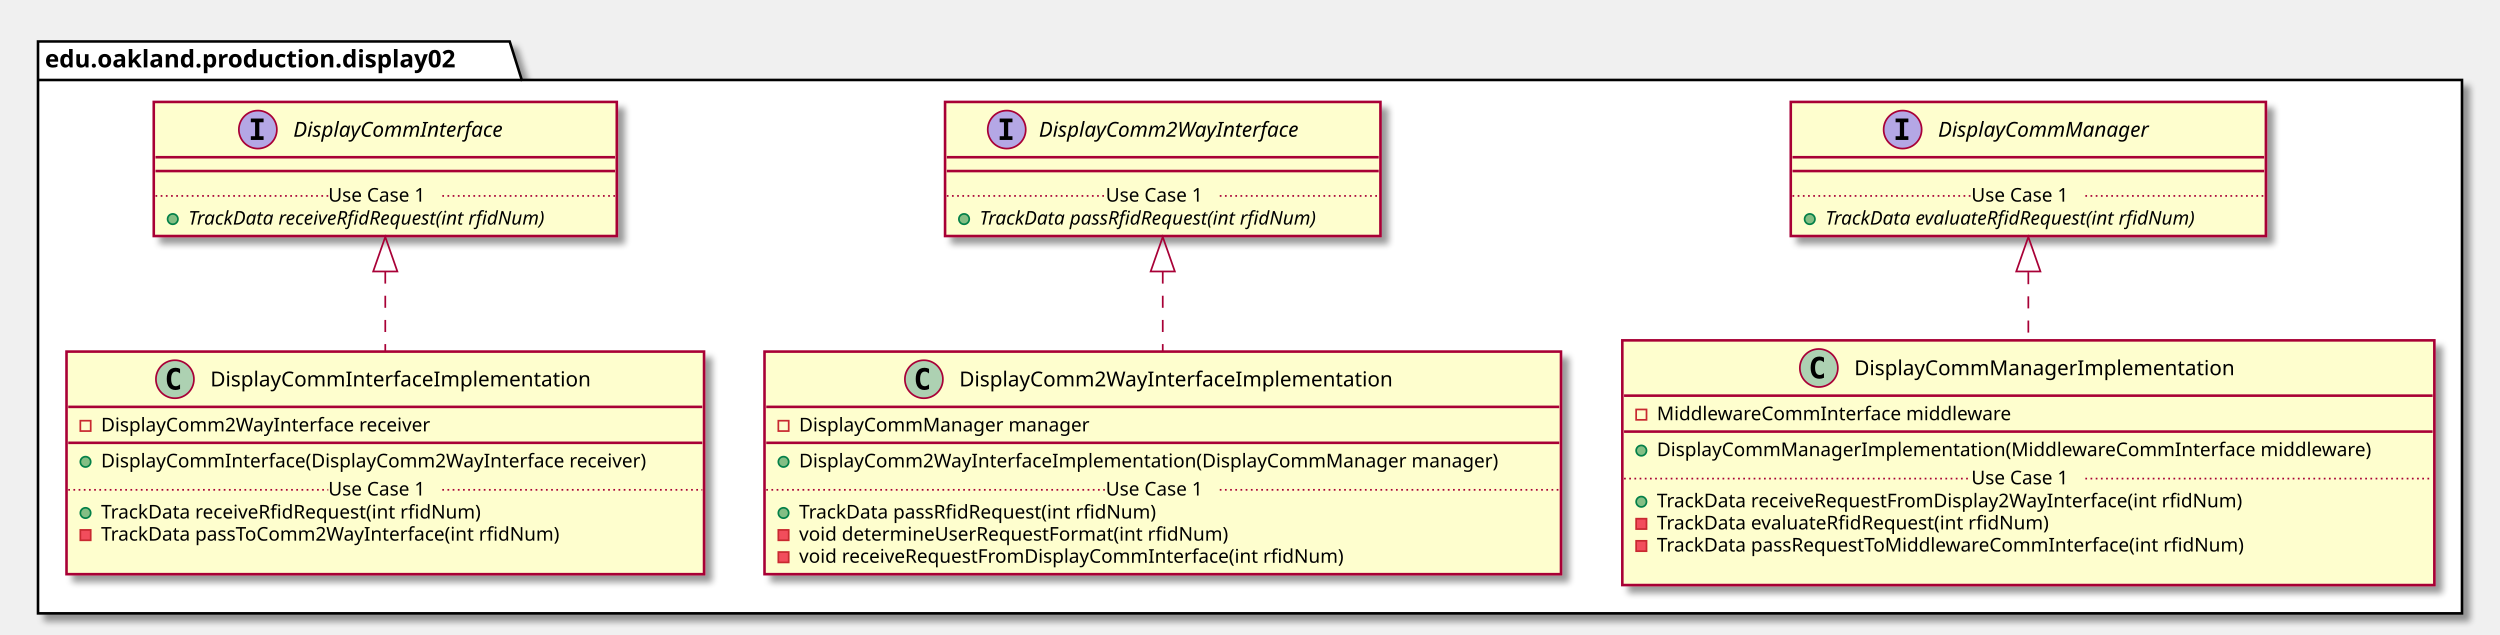
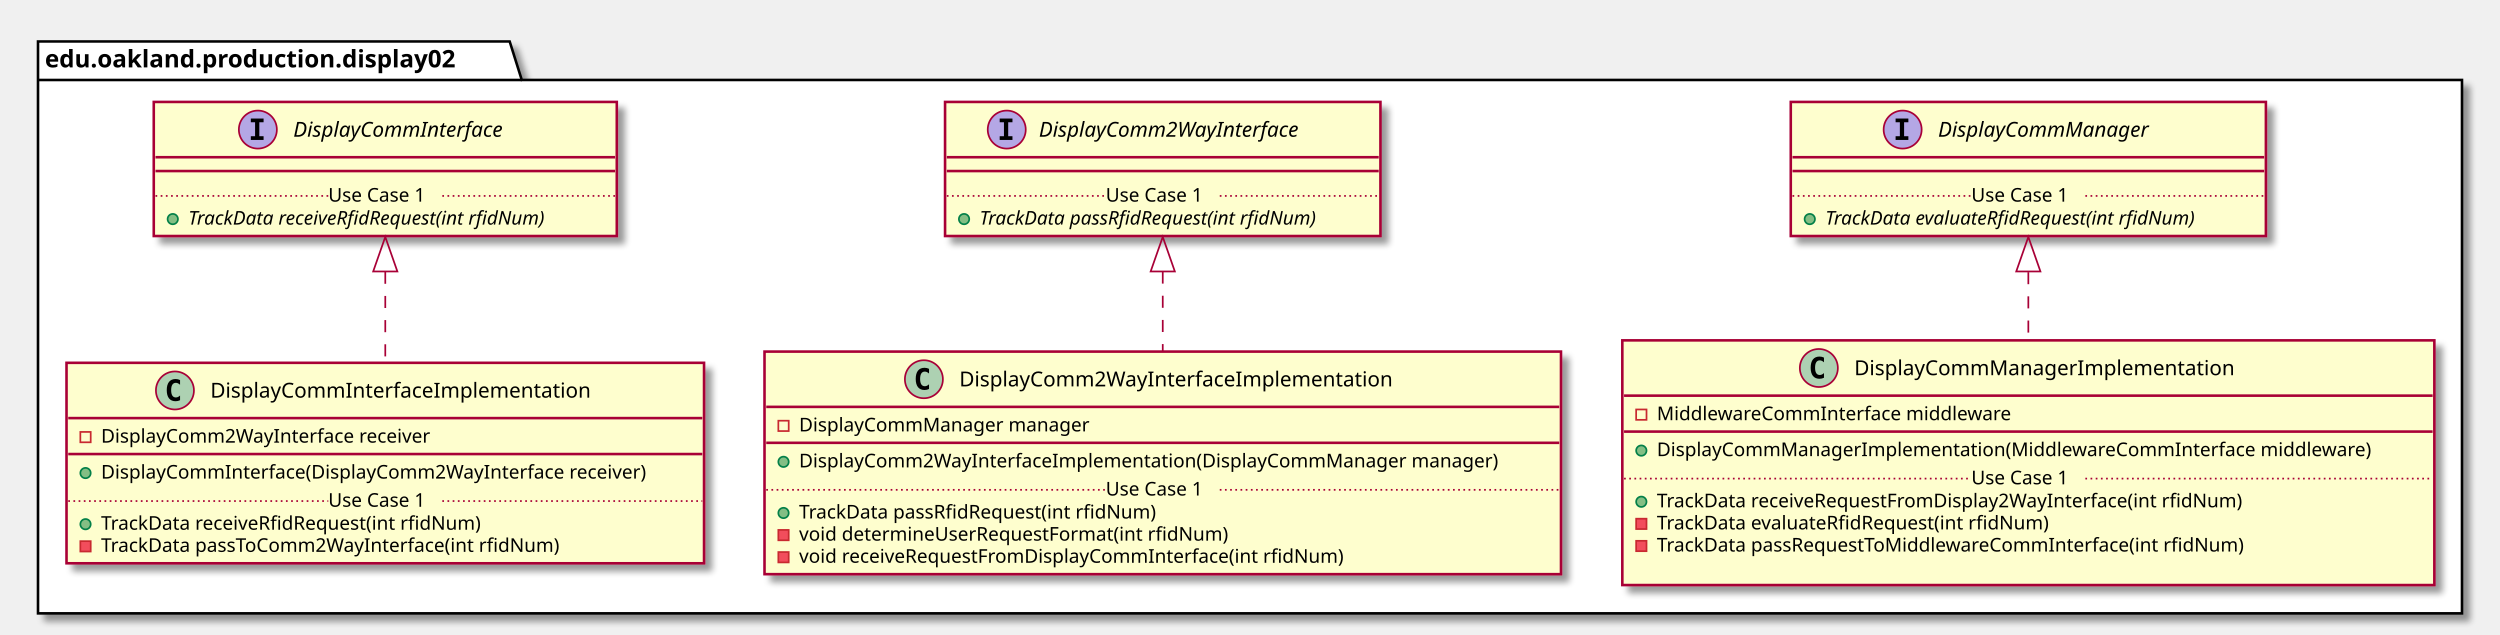
<svg xmlns="http://www.w3.org/2000/svg" contentScriptType="application/ecmascript" contentStyleType="text/css" height="367px" preserveAspectRatio="none" style="width:1447px;height:367px;" version="1.1" viewBox="0 0 1447 367" width="1447px" zoomAndPan="magnify">
  <defs>
-     <filter height="300%" id="f1b7a1gmkqfoaf" width="300%" x="-1" y="-1">
+     <filter height="300%" id="f1o0oldsnc6zec" width="300%" x="-1" y="-1">
      <feGaussianBlur result="blurOut" stdDeviation="2.0" />
      <feColorMatrix in="blurOut" result="blurOut2" type="matrix" values="0 0 0 0 0 0 0 0 0 0 0 0 0 0 0 0 0 0 .4 0" />
      <feOffset dx="4.0" dy="4.0" in="blurOut2" result="blurOut3" />
      <feBlend in="SourceGraphic" in2="blurOut3" mode="normal" />
    </filter>
  </defs>
  <g>
-     <polygon fill="#FFFFFF" filter="url(#f1b7a1gmkqfoaf)" points="22,24,295,24,302,46.297,1425,46.297,1425,355,22,355,22,24" style="stroke: #000000; stroke-width: 1.5;" />
+     <polygon fill="#FFFFFF" filter="url(#f1o0oldsnc6zec)" points="22,24,295,24,302,46.297,1425,46.297,1425,355,22,355,22,24" style="stroke: #000000; stroke-width: 1.5;" />
    <line style="stroke: #000000; stroke-width: 1.5;" x1="22" x2="302" y1="46.297" y2="46.297" />
    <text fill="#000000" font-family="sans-serif" font-size="14" font-weight="bold" lengthAdjust="spacingAndGlyphs" textLength="267" x="26" y="38.995">edu.oakland.production.display02</text>
-     <rect fill="#FEFECE" filter="url(#f1b7a1gmkqfoaf)" height="77.609" id="DisplayCommInterface" style="stroke: #A80036; stroke-width: 1.5;" width="268" x="89" y="59" />
+     <rect fill="#FEFECE" filter="url(#f1o0oldsnc6zec)" height="77.609" id="DisplayCommInterface" style="stroke: #A80036; stroke-width: 1.5;" width="268" x="89" y="59" />
    <ellipse cx="149.25" cy="75" fill="#B4A7E5" rx="11" ry="11" style="stroke: #A80036; stroke-width: 1.0;" />
    <path d="M145.172,70.766 L145.172,68.609 L152.562,68.609 L152.562,70.766 L150.094,70.766 L150.094,78.844 L152.562,78.844 L152.562,81 L145.172,81 L145.172,78.844 L147.641,78.844 L147.641,70.766 L145.172,70.766 Z " />
    <text fill="#000000" font-family="sans-serif" font-size="12" font-style="italic" lengthAdjust="spacingAndGlyphs" textLength="139" x="169.75" y="79.154">DisplayCommInterface</text>
    <line style="stroke: #A80036; stroke-width: 1.5;" x1="90" x2="356" y1="91" y2="91" />
    <line style="stroke: #A80036; stroke-width: 1.5;" x1="90" x2="356" y1="99" y2="99" />
    <ellipse cx="100" cy="126.805" fill="#84BE84" rx="3" ry="3" style="stroke: #038048; stroke-width: 1.0;" />
    <text fill="#000000" font-family="sans-serif" font-size="11" font-style="italic" lengthAdjust="spacingAndGlyphs" textLength="242" x="109" y="130.015">TrackData receiveRfidRequest(int rfidNum)</text>
    <line style="stroke: #A80036; stroke-width: 1.0; stroke-dasharray: 1.0,2.0;" x1="90" x2="190" y1="113.402" y2="113.402" />
    <text fill="#000000" font-family="sans-serif" font-size="11" lengthAdjust="spacingAndGlyphs" textLength="66" x="190" y="116.71">Use Case 1</text>
    <line style="stroke: #A80036; stroke-width: 1.0; stroke-dasharray: 1.0,2.0;" x1="256" x2="356" y1="113.402" y2="113.402" />
-     <rect fill="#FEFECE" filter="url(#f1b7a1gmkqfoaf)" height="77.609" id="DisplayComm2WayInterface" style="stroke: #A80036; stroke-width: 1.5;" width="252" x="547" y="59" />
+     <rect fill="#FEFECE" filter="url(#f1o0oldsnc6zec)" height="77.609" id="DisplayComm2WayInterface" style="stroke: #A80036; stroke-width: 1.5;" width="252" x="547" y="59" />
    <ellipse cx="582.7" cy="75" fill="#B4A7E5" rx="11" ry="11" style="stroke: #A80036; stroke-width: 1.0;" />
    <path d="M578.622,70.766 L578.622,68.609 L586.013,68.609 L586.013,70.766 L583.544,70.766 L583.544,78.844 L586.013,78.844 L586.013,81 L578.622,81 L578.622,78.844 L581.091,78.844 L581.091,70.766 L578.622,70.766 Z " />
    <text fill="#000000" font-family="sans-serif" font-size="12" font-style="italic" lengthAdjust="spacingAndGlyphs" textLength="174" x="601.3" y="79.154">DisplayComm2WayInterface</text>
    <line style="stroke: #A80036; stroke-width: 1.5;" x1="548" x2="798" y1="91" y2="91" />
    <line style="stroke: #A80036; stroke-width: 1.5;" x1="548" x2="798" y1="99" y2="99" />
    <ellipse cx="558" cy="126.805" fill="#84BE84" rx="3" ry="3" style="stroke: #038048; stroke-width: 1.0;" />
    <text fill="#000000" font-family="sans-serif" font-size="11" font-style="italic" lengthAdjust="spacingAndGlyphs" textLength="226" x="567" y="130.015">TrackData passRfidRequest(int rfidNum)</text>
    <line style="stroke: #A80036; stroke-width: 1.0; stroke-dasharray: 1.0,2.0;" x1="548" x2="640" y1="113.402" y2="113.402" />
    <text fill="#000000" font-family="sans-serif" font-size="11" lengthAdjust="spacingAndGlyphs" textLength="66" x="640" y="116.71">Use Case 1</text>
    <line style="stroke: #A80036; stroke-width: 1.0; stroke-dasharray: 1.0,2.0;" x1="706" x2="798" y1="113.402" y2="113.402" />
-     <rect fill="#FEFECE" filter="url(#f1b7a1gmkqfoaf)" height="77.609" id="DisplayCommManager" style="stroke: #A80036; stroke-width: 1.5;" width="275" x="1036.5" y="59" />
+     <rect fill="#FEFECE" filter="url(#f1o0oldsnc6zec)" height="77.609" id="DisplayCommManager" style="stroke: #A80036; stroke-width: 1.5;" width="275" x="1036.5" y="59" />
    <ellipse cx="1101.25" cy="75" fill="#B4A7E5" rx="11" ry="11" style="stroke: #A80036; stroke-width: 1.0;" />
    <path d="M1097.172,70.766 L1097.172,68.609 L1104.562,68.609 L1104.562,70.766 L1102.094,70.766 L1102.094,78.844 L1104.562,78.844 L1104.562,81 L1097.172,81 L1097.172,78.844 L1099.641,78.844 L1099.641,70.766 L1097.172,70.766 Z " />
    <text fill="#000000" font-family="sans-serif" font-size="12" font-style="italic" lengthAdjust="spacingAndGlyphs" textLength="137" x="1121.75" y="79.154">DisplayCommManager</text>
    <line style="stroke: #A80036; stroke-width: 1.5;" x1="1037.5" x2="1310.5" y1="91" y2="91" />
    <line style="stroke: #A80036; stroke-width: 1.5;" x1="1037.5" x2="1310.5" y1="99" y2="99" />
    <ellipse cx="1047.5" cy="126.805" fill="#84BE84" rx="3" ry="3" style="stroke: #038048; stroke-width: 1.0;" />
    <text fill="#000000" font-family="sans-serif" font-size="11" font-style="italic" lengthAdjust="spacingAndGlyphs" textLength="249" x="1056.5" y="130.015">TrackData evaluateRfidRequest(int rfidNum)</text>
    <line style="stroke: #A80036; stroke-width: 1.0; stroke-dasharray: 1.0,2.0;" x1="1037.5" x2="1141" y1="113.402" y2="113.402" />
    <text fill="#000000" font-family="sans-serif" font-size="11" lengthAdjust="spacingAndGlyphs" textLength="66" x="1141" y="116.71">Use Case 1</text>
    <line style="stroke: #A80036; stroke-width: 1.0; stroke-dasharray: 1.0,2.0;" x1="1207" x2="1310.5" y1="113.402" y2="113.402" />
-     <rect fill="#FEFECE" filter="url(#f1b7a1gmkqfoaf)" height="128.828" id="DisplayCommInterfaceImplementation" style="stroke: #A80036; stroke-width: 1.5;" width="369" x="38.5" y="203.5" />
-     <ellipse cx="101.25" cy="219.5" fill="#ADD1B2" rx="11" ry="11" style="stroke: #A80036; stroke-width: 1.0;" />
-     <path d="M104.219,225.141 Q103.641,225.438 103,225.578 Q102.359,225.734 101.656,225.734 Q99.156,225.734 97.828,224.094 Q96.516,222.438 96.516,219.312 Q96.516,216.188 97.828,214.531 Q99.156,212.875 101.656,212.875 Q102.359,212.875 103,213.031 Q103.656,213.188 104.219,213.484 L104.219,216.203 Q103.594,215.625 103,215.359 Q102.406,215.078 101.781,215.078 Q100.438,215.078 99.75,216.156 Q99.062,217.219 99.062,219.312 Q99.062,221.406 99.75,222.484 Q100.438,223.547 101.781,223.547 Q102.406,223.547 103,223.281 Q103.594,223 104.219,222.422 L104.219,225.141 Z " />
-     <text fill="#000000" font-family="sans-serif" font-size="12" lengthAdjust="spacingAndGlyphs" textLength="235" x="121.75" y="223.654">DisplayCommInterfaceImplementation</text>
-     <line style="stroke: #A80036; stroke-width: 1.5;" x1="39.5" x2="406.5" y1="235.5" y2="235.5" />
-     <rect fill="none" height="6" style="stroke: #C82930; stroke-width: 1.0;" width="6" x="46.5" y="243.5" />
-     <text fill="#000000" font-family="sans-serif" font-size="11" lengthAdjust="spacingAndGlyphs" textLength="207" x="58.5" y="249.71">DisplayComm2WayInterface receiver</text>
-     <line style="stroke: #A80036; stroke-width: 1.5;" x1="39.5" x2="406.5" y1="256.305" y2="256.305" />
-     <ellipse cx="49.5" cy="267.305" fill="#84BE84" rx="3" ry="3" style="stroke: #038048; stroke-width: 1.0;" />
-     <text fill="#000000" font-family="sans-serif" font-size="11" lengthAdjust="spacingAndGlyphs" textLength="343" x="58.5" y="270.515">DisplayCommInterface(DisplayComm2WayInterface receiver)</text>
-     <ellipse cx="49.5" cy="296.914" fill="#84BE84" rx="3" ry="3" style="stroke: #038048; stroke-width: 1.0;" />
-     <text fill="#000000" font-family="sans-serif" font-size="11" lengthAdjust="spacingAndGlyphs" textLength="240" x="58.5" y="300.125">TrackData receiveRfidRequest(int rfidNum)</text>
-     <rect fill="#F24D5C" height="6" style="stroke: #C82930; stroke-width: 1.0;" width="6" x="46.5" y="306.719" />
-     <text fill="#000000" font-family="sans-serif" font-size="11" lengthAdjust="spacingAndGlyphs" textLength="290" x="58.5" y="312.929">TrackData passToComm2WayInterface(int rfidNum)</text>
-     <text fill="#000000" font-family="sans-serif" font-size="11" lengthAdjust="spacingAndGlyphs" textLength="0" x="62.5" y="325.734" />
-     <line style="stroke: #A80036; stroke-width: 1.0; stroke-dasharray: 1.0,2.0;" x1="39.5" x2="190" y1="283.512" y2="283.512" />
-     <text fill="#000000" font-family="sans-serif" font-size="11" lengthAdjust="spacingAndGlyphs" textLength="66" x="190" y="286.82">Use Case 1</text>
-     <line style="stroke: #A80036; stroke-width: 1.0; stroke-dasharray: 1.0,2.0;" x1="256" x2="406.5" y1="283.512" y2="283.512" />
-     <rect fill="#FEFECE" filter="url(#f1b7a1gmkqfoaf)" height="128.828" id="DisplayComm2WayInterfaceImplementation" style="stroke: #A80036; stroke-width: 1.5;" width="461" x="442.5" y="203.5" />
+     <rect fill="#FEFECE" filter="url(#f1o0oldsnc6zec)" height="116.023" id="DisplayCommInterfaceImplementation" style="stroke: #A80036; stroke-width: 1.5;" width="369" x="38.5" y="210" />
+     <ellipse cx="101.25" cy="226" fill="#ADD1B2" rx="11" ry="11" style="stroke: #A80036; stroke-width: 1.0;" />
+     <path d="M104.219,231.641 Q103.641,231.938 103,232.078 Q102.359,232.234 101.656,232.234 Q99.156,232.234 97.828,230.594 Q96.516,228.938 96.516,225.812 Q96.516,222.688 97.828,221.031 Q99.156,219.375 101.656,219.375 Q102.359,219.375 103,219.531 Q103.656,219.688 104.219,219.984 L104.219,222.703 Q103.594,222.125 103,221.859 Q102.406,221.578 101.781,221.578 Q100.438,221.578 99.75,222.656 Q99.062,223.719 99.062,225.812 Q99.062,227.906 99.75,228.984 Q100.438,230.047 101.781,230.047 Q102.406,230.047 103,229.781 Q103.594,229.5 104.219,228.922 L104.219,231.641 Z " />
+     <text fill="#000000" font-family="sans-serif" font-size="12" lengthAdjust="spacingAndGlyphs" textLength="235" x="121.75" y="230.154">DisplayCommInterfaceImplementation</text>
+     <line style="stroke: #A80036; stroke-width: 1.5;" x1="39.5" x2="406.5" y1="242" y2="242" />
+     <rect fill="none" height="6" style="stroke: #C82930; stroke-width: 1.0;" width="6" x="46.5" y="250" />
+     <text fill="#000000" font-family="sans-serif" font-size="11" lengthAdjust="spacingAndGlyphs" textLength="207" x="58.5" y="256.21">DisplayComm2WayInterface receiver</text>
+     <line style="stroke: #A80036; stroke-width: 1.5;" x1="39.5" x2="406.5" y1="262.805" y2="262.805" />
+     <ellipse cx="49.5" cy="273.805" fill="#84BE84" rx="3" ry="3" style="stroke: #038048; stroke-width: 1.0;" />
+     <text fill="#000000" font-family="sans-serif" font-size="11" lengthAdjust="spacingAndGlyphs" textLength="343" x="58.5" y="277.015">DisplayCommInterface(DisplayComm2WayInterface receiver)</text>
+     <ellipse cx="49.5" cy="303.414" fill="#84BE84" rx="3" ry="3" style="stroke: #038048; stroke-width: 1.0;" />
+     <text fill="#000000" font-family="sans-serif" font-size="11" lengthAdjust="spacingAndGlyphs" textLength="240" x="58.5" y="306.625">TrackData receiveRfidRequest(int rfidNum)</text>
+     <rect fill="#F24D5C" height="6" style="stroke: #C82930; stroke-width: 1.0;" width="6" x="46.5" y="313.219" />
+     <text fill="#000000" font-family="sans-serif" font-size="11" lengthAdjust="spacingAndGlyphs" textLength="290" x="58.5" y="319.429">TrackData passToComm2WayInterface(int rfidNum)</text>
+     <line style="stroke: #A80036; stroke-width: 1.0; stroke-dasharray: 1.0,2.0;" x1="39.5" x2="190" y1="290.012" y2="290.012" />
+     <text fill="#000000" font-family="sans-serif" font-size="11" lengthAdjust="spacingAndGlyphs" textLength="66" x="190" y="293.32">Use Case 1</text>
+     <line style="stroke: #A80036; stroke-width: 1.0; stroke-dasharray: 1.0,2.0;" x1="256" x2="406.5" y1="290.012" y2="290.012" />
+     <rect fill="#FEFECE" filter="url(#f1o0oldsnc6zec)" height="128.828" id="DisplayComm2WayInterfaceImplementation" style="stroke: #A80036; stroke-width: 1.5;" width="461" x="442.5" y="203.5" />
    <ellipse cx="534.75" cy="219.5" fill="#ADD1B2" rx="11" ry="11" style="stroke: #A80036; stroke-width: 1.0;" />
    <path d="M537.719,225.141 Q537.141,225.438 536.5,225.578 Q535.859,225.734 535.156,225.734 Q532.656,225.734 531.328,224.094 Q530.016,222.438 530.016,219.312 Q530.016,216.188 531.328,214.531 Q532.656,212.875 535.156,212.875 Q535.859,212.875 536.5,213.031 Q537.156,213.188 537.719,213.484 L537.719,216.203 Q537.094,215.625 536.5,215.359 Q535.906,215.078 535.281,215.078 Q533.938,215.078 533.25,216.156 Q532.562,217.219 532.562,219.312 Q532.562,221.406 533.25,222.484 Q533.938,223.547 535.281,223.547 Q535.906,223.547 536.5,223.281 Q537.094,223 537.719,222.422 L537.719,225.141 Z " />
    <text fill="#000000" font-family="sans-serif" font-size="12" lengthAdjust="spacingAndGlyphs" textLength="268" x="555.25" y="223.654">DisplayComm2WayInterfaceImplementation</text>
    <line style="stroke: #A80036; stroke-width: 1.5;" x1="443.5" x2="902.5" y1="235.5" y2="235.5" />
    <rect fill="none" height="6" style="stroke: #C82930; stroke-width: 1.0;" width="6" x="450.5" y="243.5" />
    <text fill="#000000" font-family="sans-serif" font-size="11" lengthAdjust="spacingAndGlyphs" textLength="182" x="462.5" y="249.71">DisplayCommManager manager</text>
    <line style="stroke: #A80036; stroke-width: 1.5;" x1="443.5" x2="902.5" y1="256.305" y2="256.305" />
    <ellipse cx="453.5" cy="267.305" fill="#84BE84" rx="3" ry="3" style="stroke: #038048; stroke-width: 1.0;" />
    <text fill="#000000" font-family="sans-serif" font-size="11" lengthAdjust="spacingAndGlyphs" textLength="435" x="462.5" y="270.515">DisplayComm2WayInterfaceImplementation(DisplayCommManager manager)</text>
    <ellipse cx="453.5" cy="296.914" fill="#84BE84" rx="3" ry="3" style="stroke: #038048; stroke-width: 1.0;" />
    <text fill="#000000" font-family="sans-serif" font-size="11" lengthAdjust="spacingAndGlyphs" textLength="227" x="462.5" y="300.125">TrackData passRfidRequest(int rfidNum)</text>
    <rect fill="#F24D5C" height="6" style="stroke: #C82930; stroke-width: 1.0;" width="6" x="450.5" y="306.719" />
    <text fill="#000000" font-family="sans-serif" font-size="11" lengthAdjust="spacingAndGlyphs" textLength="269" x="462.5" y="312.929">void determineUserRequestFormat(int rfidNum)</text>
    <rect fill="#F24D5C" height="6" style="stroke: #C82930; stroke-width: 1.0;" width="6" x="450.5" y="319.523" />
    <text fill="#000000" font-family="sans-serif" font-size="11" lengthAdjust="spacingAndGlyphs" textLength="342" x="462.5" y="325.734">void receiveRequestFromDisplayCommInterface(int rfidNum)</text>
    <line style="stroke: #A80036; stroke-width: 1.0; stroke-dasharray: 1.0,2.0;" x1="443.5" x2="640" y1="283.512" y2="283.512" />
    <text fill="#000000" font-family="sans-serif" font-size="11" lengthAdjust="spacingAndGlyphs" textLength="66" x="640" y="286.82">Use Case 1</text>
    <line style="stroke: #A80036; stroke-width: 1.0; stroke-dasharray: 1.0,2.0;" x1="706" x2="902.5" y1="283.512" y2="283.512" />
-     <rect fill="#FEFECE" filter="url(#f1b7a1gmkqfoaf)" height="141.633" id="DisplayCommManagerImplementation" style="stroke: #A80036; stroke-width: 1.5;" width="470" x="939" y="197" />
+     <rect fill="#FEFECE" filter="url(#f1o0oldsnc6zec)" height="141.633" id="DisplayCommManagerImplementation" style="stroke: #A80036; stroke-width: 1.5;" width="470" x="939" y="197" />
    <ellipse cx="1052.75" cy="213" fill="#ADD1B2" rx="11" ry="11" style="stroke: #A80036; stroke-width: 1.0;" />
    <path d="M1055.719,218.641 Q1055.141,218.938 1054.5,219.078 Q1053.859,219.234 1053.156,219.234 Q1050.656,219.234 1049.328,217.594 Q1048.016,215.938 1048.016,212.812 Q1048.016,209.688 1049.328,208.031 Q1050.656,206.375 1053.156,206.375 Q1053.859,206.375 1054.5,206.531 Q1055.156,206.688 1055.719,206.984 L1055.719,209.703 Q1055.094,209.125 1054.5,208.859 Q1053.906,208.578 1053.281,208.578 Q1051.938,208.578 1051.25,209.656 Q1050.562,210.719 1050.562,212.812 Q1050.562,214.906 1051.25,215.984 Q1051.938,217.047 1053.281,217.047 Q1053.906,217.047 1054.5,216.781 Q1055.094,216.5 1055.719,215.922 L1055.719,218.641 Z " />
    <text fill="#000000" font-family="sans-serif" font-size="12" lengthAdjust="spacingAndGlyphs" textLength="234" x="1073.25" y="217.154">DisplayCommManagerImplementation</text>
    <line style="stroke: #A80036; stroke-width: 1.5;" x1="940" x2="1408" y1="229" y2="229" />
    <rect fill="none" height="6" style="stroke: #C82930; stroke-width: 1.0;" width="6" x="947" y="237" />
    <text fill="#000000" font-family="sans-serif" font-size="11" lengthAdjust="spacingAndGlyphs" textLength="221" x="959" y="243.21">MiddlewareCommInterface middleware</text>
    <line style="stroke: #A80036; stroke-width: 1.5;" x1="940" x2="1408" y1="249.805" y2="249.805" />
    <ellipse cx="950" cy="260.805" fill="#84BE84" rx="3" ry="3" style="stroke: #038048; stroke-width: 1.0;" />
    <text fill="#000000" font-family="sans-serif" font-size="11" lengthAdjust="spacingAndGlyphs" textLength="444" x="959" y="264.015">DisplayCommManagerImplementation(MiddlewareCommInterface middleware)</text>
    <ellipse cx="950" cy="290.414" fill="#84BE84" rx="3" ry="3" style="stroke: #038048; stroke-width: 1.0;" />
    <text fill="#000000" font-family="sans-serif" font-size="11" lengthAdjust="spacingAndGlyphs" textLength="368" x="959" y="293.625">TrackData receiveRequestFromDisplay2WayInterface(int rfidNum)</text>
    <rect fill="#F24D5C" height="6" style="stroke: #C82930; stroke-width: 1.0;" width="6" x="947" y="300.219" />
    <text fill="#000000" font-family="sans-serif" font-size="11" lengthAdjust="spacingAndGlyphs" textLength="247" x="959" y="306.429">TrackData evaluateRfidRequest(int rfidNum)</text>
    <rect fill="#F24D5C" height="6" style="stroke: #C82930; stroke-width: 1.0;" width="6" x="947" y="313.023" />
    <text fill="#000000" font-family="sans-serif" font-size="11" lengthAdjust="spacingAndGlyphs" textLength="371" x="959" y="319.234">TrackData passRequestToMiddlewareCommInterface(int rfidNum)</text>
    <text fill="#000000" font-family="sans-serif" font-size="11" lengthAdjust="spacingAndGlyphs" textLength="0" x="963" y="332.039" />
    <line style="stroke: #A80036; stroke-width: 1.0; stroke-dasharray: 1.0,2.0;" x1="940" x2="1141" y1="277.012" y2="277.012" />
    <text fill="#000000" font-family="sans-serif" font-size="11" lengthAdjust="spacingAndGlyphs" textLength="66" x="1141" y="280.32">Use Case 1</text>
    <line style="stroke: #A80036; stroke-width: 1.0; stroke-dasharray: 1.0,2.0;" x1="1207" x2="1408" y1="277.012" y2="277.012" />
-     <path d="M223,157.16 C223,172.06 223,188.16 223,203.33 " fill="none" id="DisplayCommInterface&lt;-DisplayCommInterfaceImplementation" style="stroke: #A80036; stroke-width: 1.0; stroke-dasharray: 7.0,7.0;" />
+     <path d="M223,157.27 C223,174.31 223,192.92 223,209.88 " fill="none" id="DisplayCommInterface&lt;-DisplayCommInterfaceImplementation" style="stroke: #A80036; stroke-width: 1.0; stroke-dasharray: 7.0,7.0;" />
    <polygon fill="none" points="216,157.12,223,137.12,230,157.12,216,157.12" style="stroke: #A80036; stroke-width: 1.0;" />
    <path d="M673,157.16 C673,172.06 673,188.16 673,203.33 " fill="none" id="DisplayComm2WayInterface&lt;-DisplayComm2WayInterfaceImplementation" style="stroke: #A80036; stroke-width: 1.0; stroke-dasharray: 7.0,7.0;" />
    <polygon fill="none" points="666,157.12,673,137.12,680,157.12,666,157.12" style="stroke: #A80036; stroke-width: 1.0;" />
    <path d="M1174,157.51 C1174,170.25 1174,183.85 1174,196.98 " fill="none" id="DisplayCommManager&lt;-DisplayCommManagerImplementation" style="stroke: #A80036; stroke-width: 1.0; stroke-dasharray: 7.0,7.0;" />
    <polygon fill="none" points="1167,157.12,1174,137.12,1181,157.12,1167,157.12" style="stroke: #A80036; stroke-width: 1.0;" />
  </g>
</svg>
